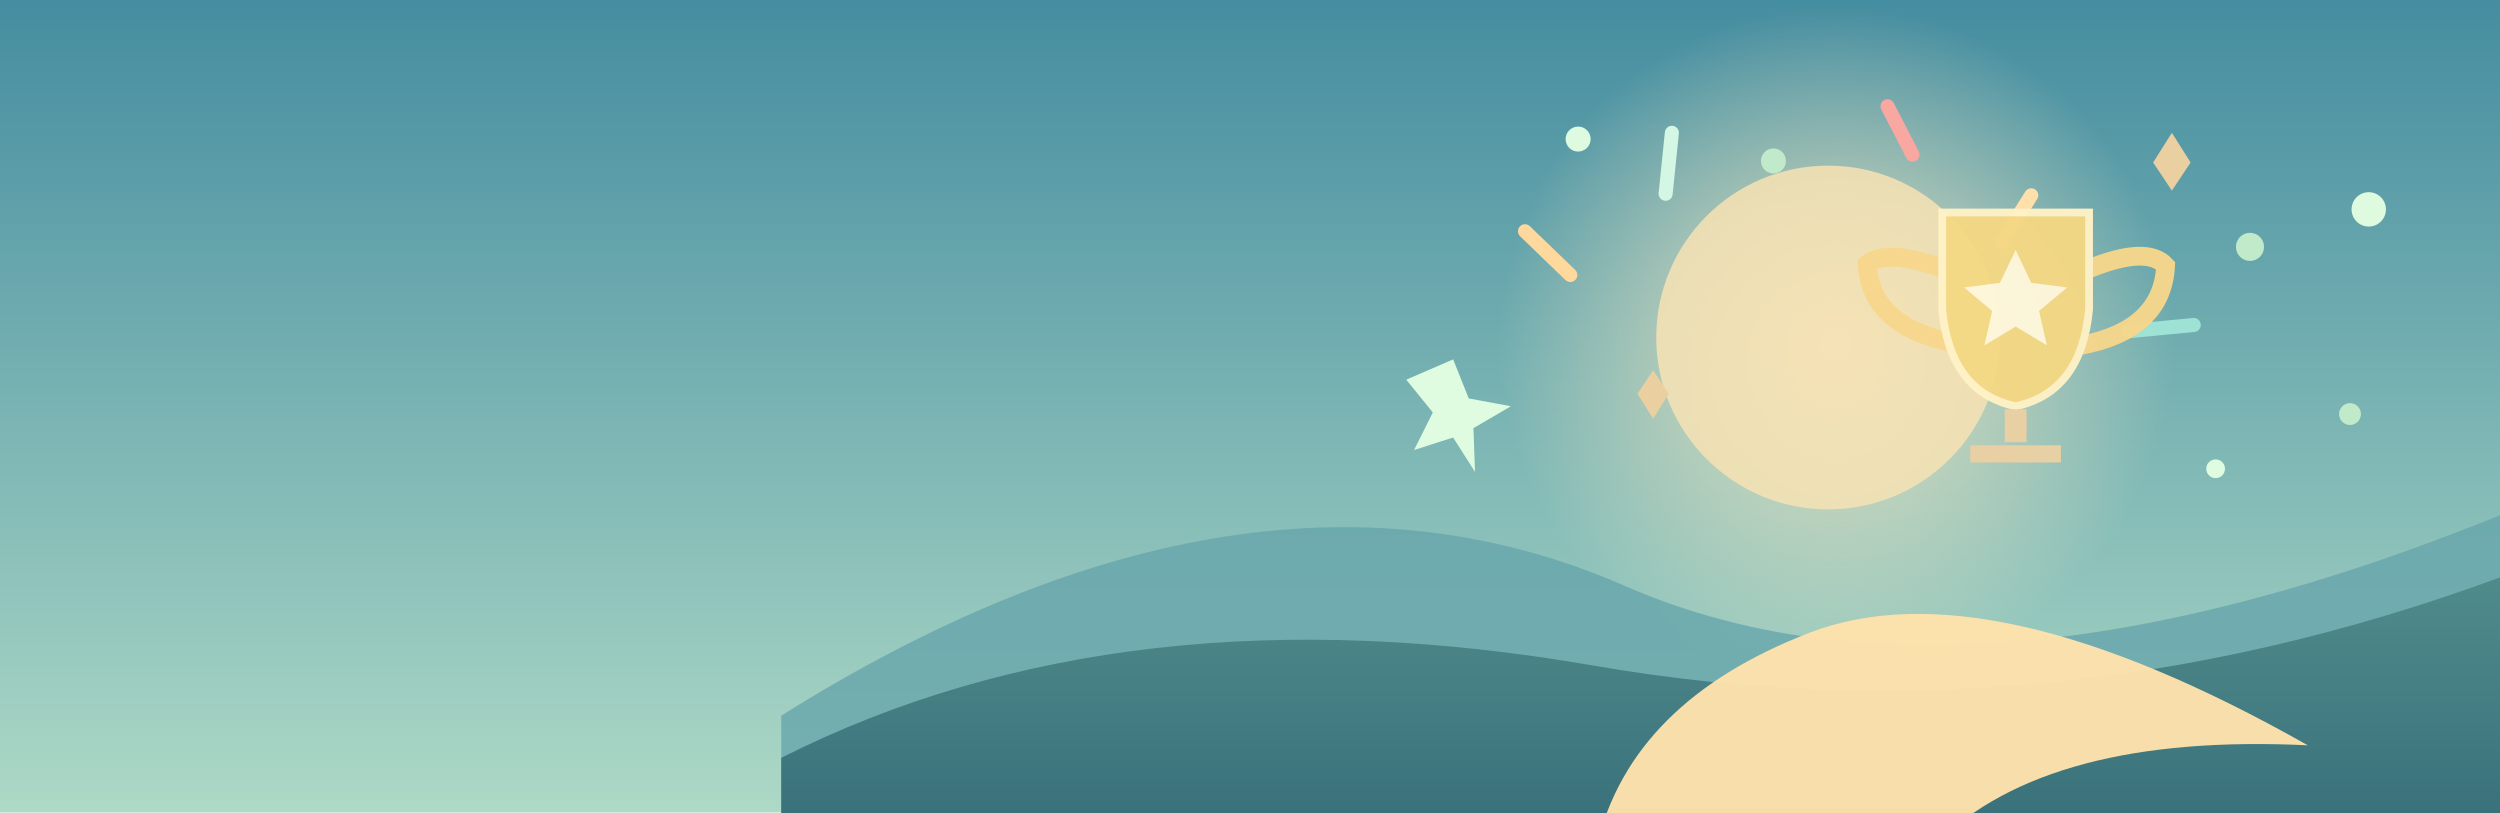
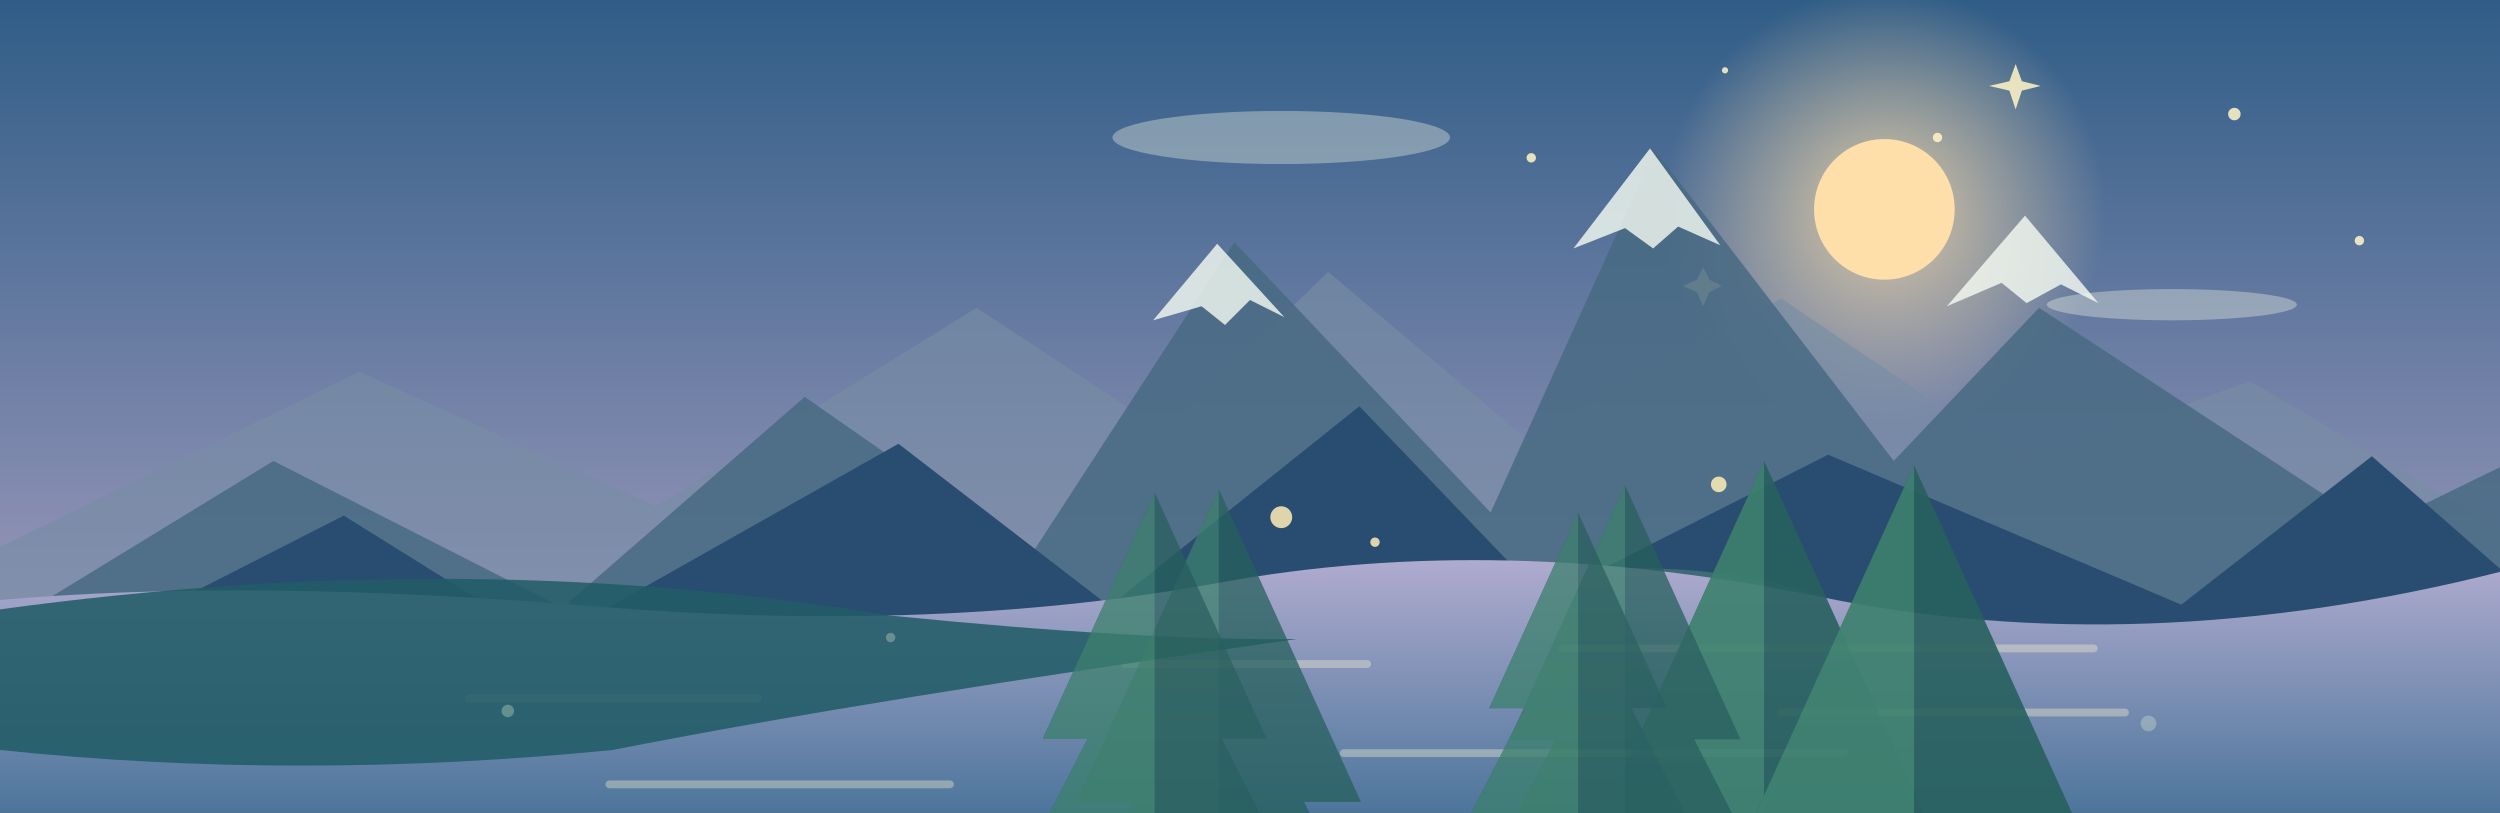
- <svg xmlns="http://www.w3.org/2000/svg" viewBox="0 0 1600 520" width="1600" height="520" role="img" aria-label="Ilustración luminosa de celebración">
+ <svg xmlns="http://www.w3.org/2000/svg" viewBox="0 0 1600 520" width="1600" height="520" role="img" aria-label="Cielo estrellado sobre montañas, un logro para celebrar">
  <defs>
-     <linearGradient id="sky" x2="0" y2="1">
-       <stop stop-color="#458da0" />
-       <stop offset="1" stop-color="#add9c6" />
+     <linearGradient id="sky" x1="0" y1="0" x2="0" y2="1">
+       <stop stop-color="#305d87" />
+       <stop offset="1" stop-color="#b8a8c9" />
    </linearGradient>
-     <linearGradient id="hill" x2="0" y2="1">
-       <stop stop-color="#518c8c" />
-       <stop offset="1" stop-color="#366d78" />
+     <linearGradient id="water" x1="0" y1="0" x2="0" y2="1">
+       <stop stop-color="#afabcf" />
+       <stop offset="1" stop-color="#4d759b" />
    </linearGradient>
-     <radialGradient id="glow">
-       <stop stop-color="#fcecc3" stop-opacity=".86" />
-       <stop offset="1" stop-color="#fcecc3" stop-opacity="0" />
+     <linearGradient id="earth" x1="0" y1="0" x2="0" y2="1">
+       <stop stop-color="#487b7a" />
+       <stop offset="1" stop-color="#215c66" />
+     </linearGradient>
+     <radialGradient id="halo">
+       <stop stop-color="#ffdfa9" stop-opacity=".8" />
+       <stop offset="1" stop-color="#ffdfa9" stop-opacity="0" />
    </radialGradient>
-     <filter id="blur">
-       <feGaussianBlur stdDeviation="18" />
-     </filter>
+     <symbol id="pine" viewBox="-30 -120 60 160">
+       <path d="M-4 32V-20H4V32Z" fill="#385c57" />
+       <path d="M0-115L-35-38H-21L-45 9H45L21-38H35Z" fill="#275f5d" />
+       <path d="M0-115L-35-38H-21L-45 9H0Z" fill="#3c806d" />
+     </symbol>
  </defs>
-   <path fill="url(#sky)" d="M0 0h1600v520H0z" />
-   <circle cx="1175" cy="220" r="217" fill="url(#glow)" />
-   <circle cx="1170" cy="216" r="110" fill="#f8e2b4" opacity=".84" />
-   <path d="M500 458Q800 270 1040 375T1680 295V550H500Z" fill="#67a5ab" opacity=".8" />
-   <path d="M500 485Q720 374 1020 426T1620 362V550H500Z" fill="url(#hill)" />
-   <g fill="none" stroke-width="9" stroke-linecap="round">
-     <path d="M1300 125l-19 30" stroke="#ffdfaa" />
-     <path d="M1362 212l42-4" stroke="#9de2d4" />
-     <path d="M976 148l29 28" stroke="#fed89c" />
-     <path d="M1070 85l-4 39" stroke="#d3f7e4" />
-     <path d="M1208 68l16 31" stroke="#f8a7a1" />
+   <rect width="1600" height="520" fill="url(#sky)" />
+   <circle cx="1206" cy="134" r="142" fill="url(#halo)" />
+   <circle cx="1206" cy="134" r="45" fill="#ffdfa9" />
+   <g opacity=".86" fill="#fff5c6">
+     <circle cx="1240" cy="88" r="3" />
+     <circle cx="1430" cy="73" r="4" />
+     <circle cx="980" cy="101" r="3" />
+     <circle cx="1104" cy="45" r="2" />
+     <circle cx="1510" cy="154" r="3" />
+     <path d="M1290 41l4 11 12 3-12 3-4 12-4-12-13-3 13-3z" />
+     <path d="M1090 171l4 8 8 4-8 4-4 9-4-9-9-4 9-4z" />
  </g>
-   <g fill="#eacfa0">
-     <path d="M1390 85l12 19-12 18-12-18z" />
-     <path d="M1058 237l10 15-10 16-10-16z" />
+   <g opacity=".35" fill="#f7f8e4">
+     <ellipse cx="820" cy="88" rx="108" ry="17" />
+     <ellipse cx="1390" cy="195" rx="80" ry="10" />
  </g>
-   <g fill="#c1eacb">
-     <circle cx="1440" cy="158" r="9" />
-     <circle cx="1135" cy="103" r="8" />
-     <circle cx="1504" cy="265" r="7" />
+   <path d="M0 350L230 238 420 324 625 197 745 276 850 174 977 281 1140 191 1295 296 1440 244 1600 338V520H0Z" fill="#778da5" opacity=".64" />
+   <path d="M0 402L175 295 360 389 515 254 660 355 790 155 954 328 1059 96 1212 295 1305 197 1520 338 1600 299V520H0Z" fill="#476983" opacity=".84" />
+   <path d="M0 442L220 330 350 411 575 284 710 388 870 260 988 383 1170 291 1396 387 1518 292 1600 364V520H0Z" fill="#294d70" />
+   <g fill="#f6fcf3" opacity=".8">
+     <path d="M738 205l41-49 43 47-22-11-16 16-15-12z" />
+     <path d="M1007 159l49-64 45 62-27-12-16 14-18-13z" />
+     <path d="M1246 196l50-58 47 56-24-12-22 12-16-13z" />
  </g>
-   <g opacity=".96">
-     <path d="M1022 541Q1044 449 1158 405T1477 477Q1311 469 1239 540Z" fill="#ffe2ac" />
-     <g transform="translate(1290 184)">
-       <path d="M-46-12q-36-13-49-3 2 39 53 50m89-47q37-15 49-2-2 41-54 51" fill="none" stroke="#f7d68b" stroke-width="12" />
-       <path d="M-47-48H47V14Q42 67 0 76-42 67-47 14Z" fill="#f4d783" stroke="#fff1c6" stroke-width="5" />
-       <path d="M0-24L10-3 33 0 15 15 20 37 0 25-20 37-15 15-33 0-10-3Z" fill="#fff7db" />
-       <path d="M-7 78H7V99H-7zM-29 101H29v11H-29z" fill="#ead0a3" />
-     </g>
-     <g fill="#e3ffe2">
-       <circle cx="1010" cy="89" r="8" />
-       <circle cx="1516" cy="134" r="11" />
-       <circle cx="1418" cy="300" r="6" />
-       <path d="M930 230l10 25 27 5-24 14 1 28-14-22-25 8 12-24-17-21z" />
-     </g>
+   <path d="M0 407Q218 352 400 410T820 400T1190 391T1600 405V520H0Z" fill="#487b7a" opacity=".65" />
+   <path d="M0 384Q160 370 380 388T780 373T1165 382T1600 366V520H0Z" fill="url(#water)" />
+   <g opacity=".35" stroke="#fff9d1" stroke-width="5" stroke-linecap="round">
+     <path d="M720 425h155M1000 415h340M1140 456h220M860 482h320M300 447h185M390 502h218" />
+   </g>
+   <path d="M0 390Q300 349 570 394Q730 410 830 409Q560 447 392 480Q190 500 0 480Z" fill="#215c66" opacity=".87" />
+   <g opacity=".94">
+     <use href="#pine" transform="translate(49 273) scale(1.35)" opacity="0.95" />
+     <use href="#pine" transform="translate(140 300) scale(0.8)" opacity="0.8" />
+     <use href="#pine" transform="translate(235 305) scale(0.63)" opacity="0.8" />
+     <use href="#pine" transform="translate(345 280) scale(1.1)" opacity="0.95" />
+     <use href="#pine" transform="translate(520 300) scale(0.65)" opacity="0.8" />
+     <use href="#pine" transform="translate(610 320) scale(0.5)" opacity="0.8" />
+     <use href="#pine" transform="translate(1190 280) scale(0.72)" opacity="0.95" />
+     <use href="#pine" transform="translate(1350 260) scale(1.23)" opacity="0.8" />
+     <use href="#pine" transform="translate(1470 276) scale(0.95)" opacity="0.8" />
+     <use href="#pine" transform="translate(1550 258) scale(1.4)" opacity="0.95" />
+   </g>
+   <g opacity=".85" fill="#ffedb7">
+     <circle cx="820" cy="331" r="7" />
+     <circle cx="880" cy="347" r="3" />
+     <circle cx="1100" cy="310" r="5" />
+   </g>
+   <g opacity=".3" fill="#e8f9d5">
+     <circle cx="1375" cy="463" r="5" />
+     <circle cx="325" cy="455" r="4" />
+     <circle cx="570" cy="408" r="3" />
  </g>
</svg>
